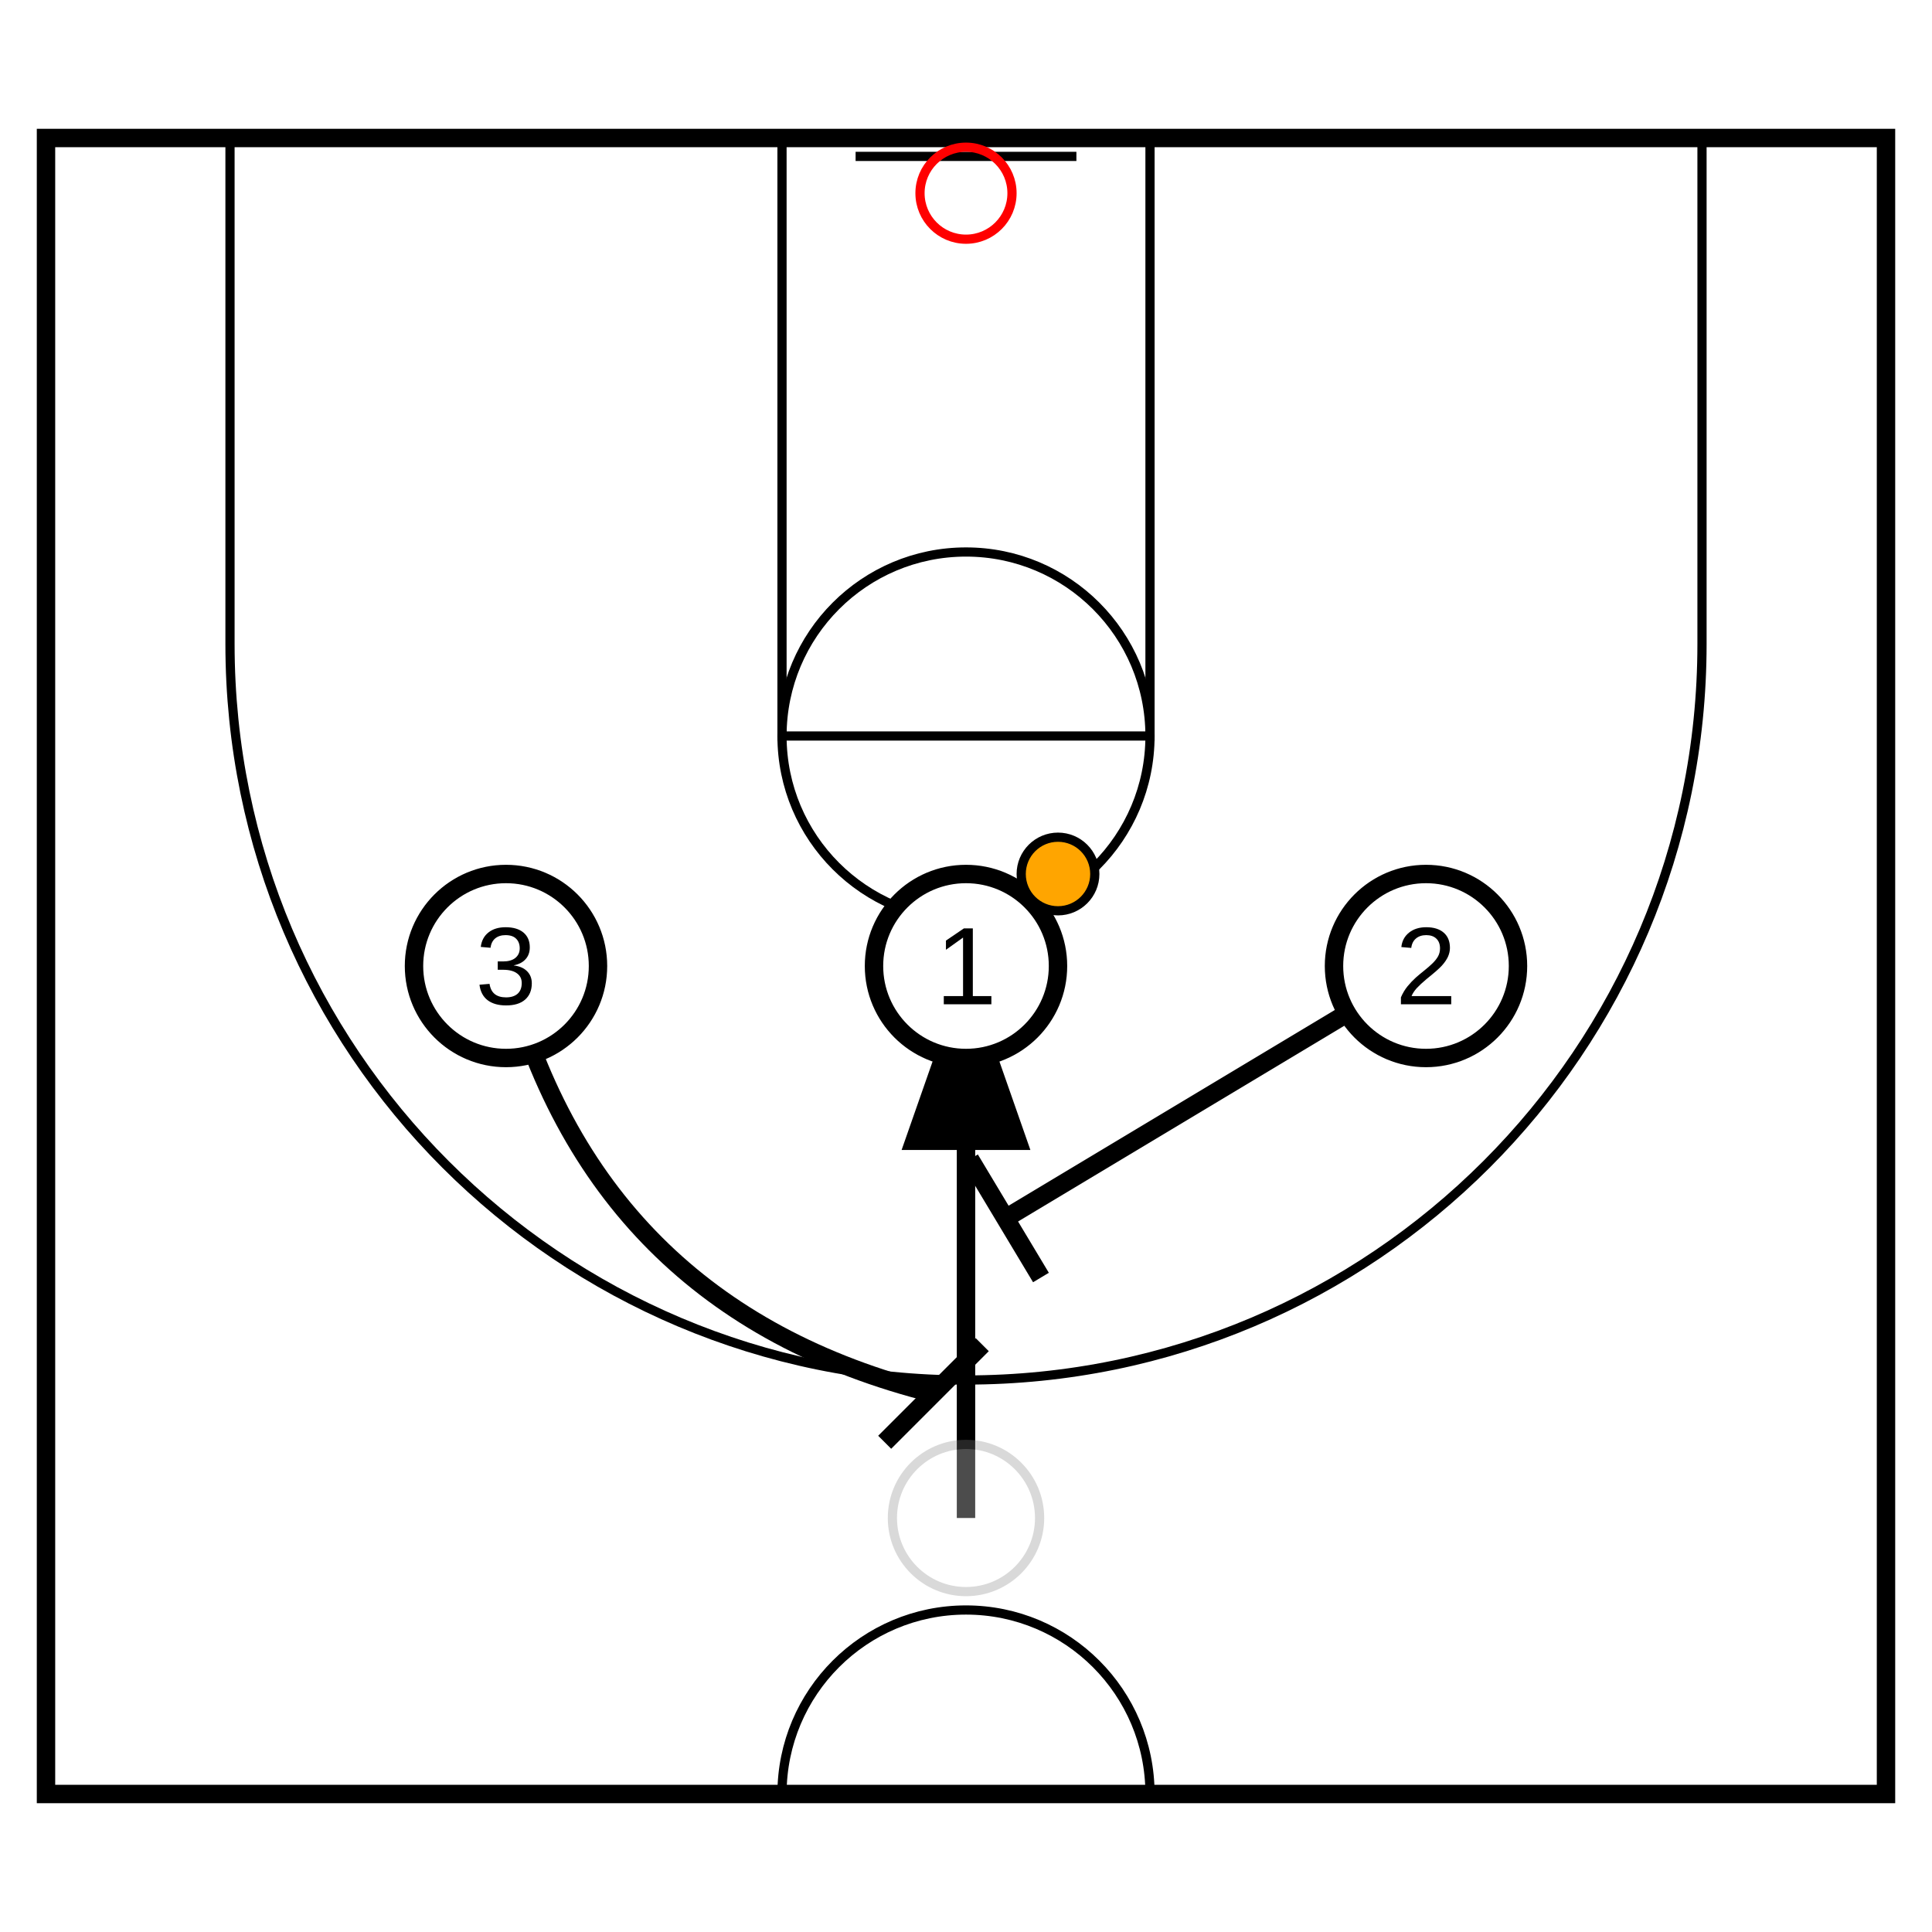
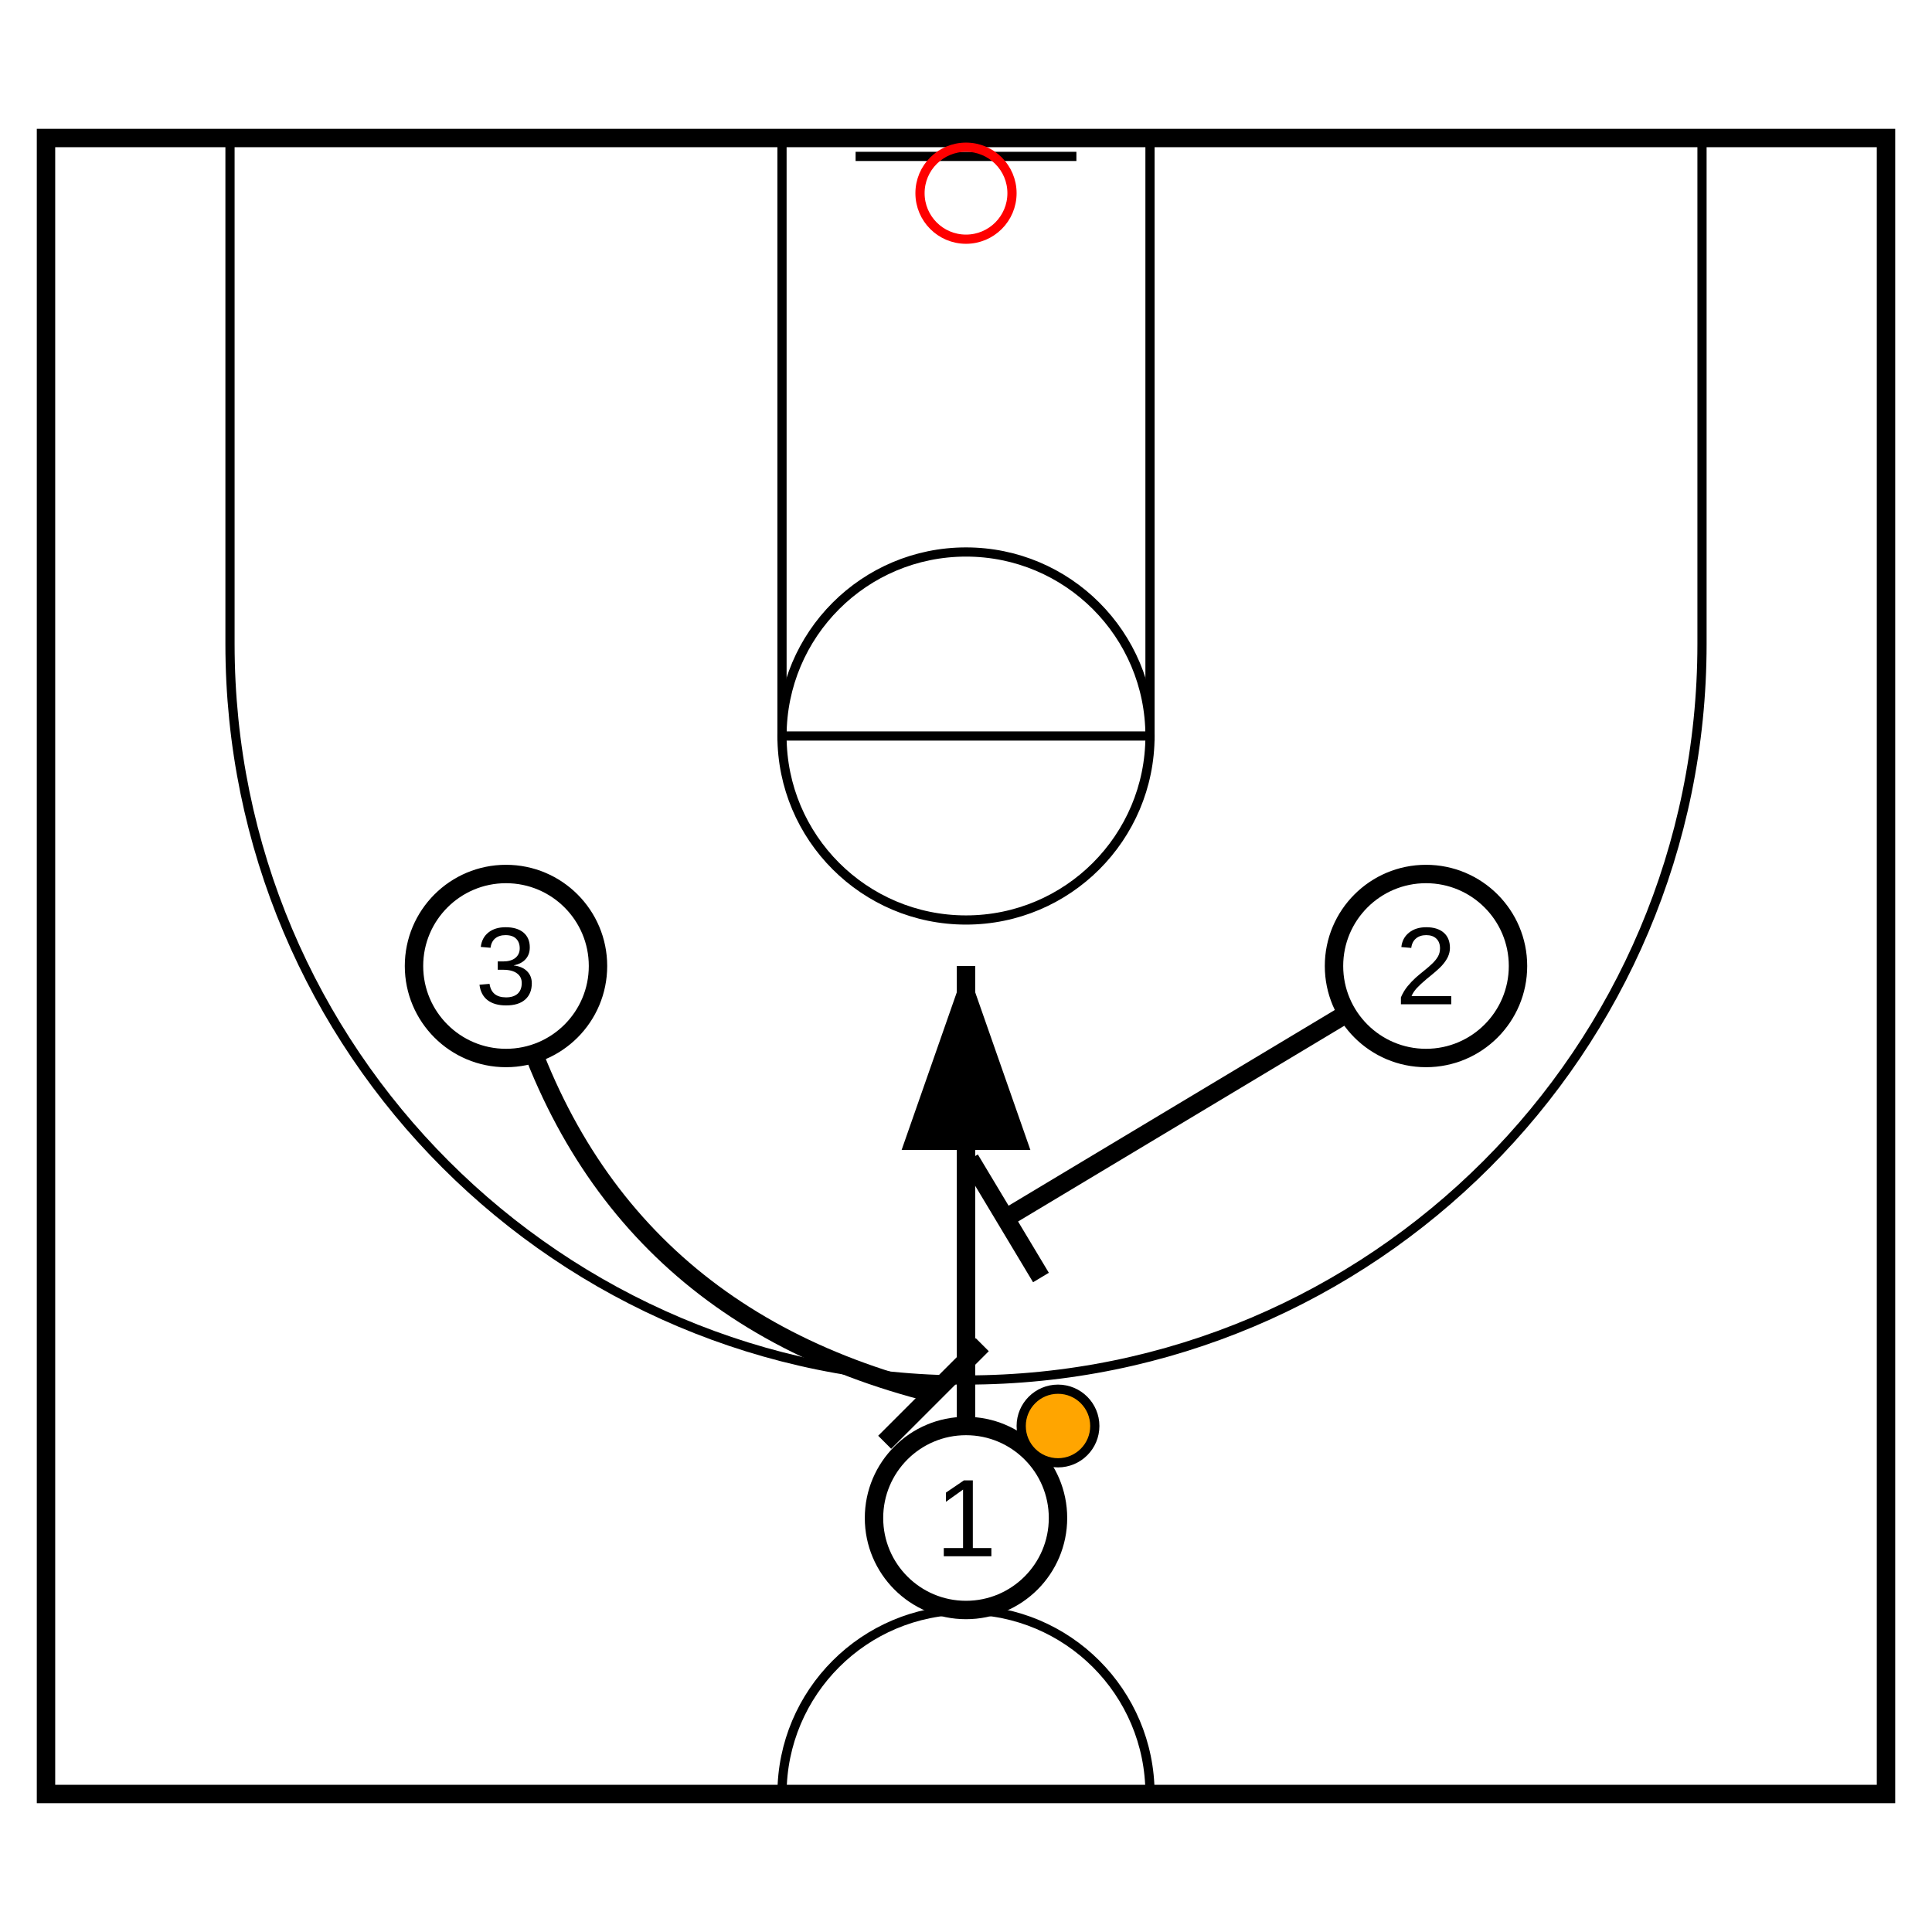
<svg xmlns="http://www.w3.org/2000/svg" width="500" height="500" viewBox="-105 -105 210 210">
  <rect x="-105" y="-105" width="210" height="210" fill="white" />
  <rect x="-100" y="-90" width="200" height="180" fill="white" stroke="black" stroke-width="2" />
  <rect x="-20" y="-90" width="40" height="65" fill="none" stroke="black" stroke-width="1" />
  <circle cx="0" cy="-25" r="20" fill="none" stroke="black" stroke-width="1" />
  <path d="M -80 -90 L -80 -35 A 80 80 0 0 0 80 -35 L 80 -90" fill="none" stroke="black" stroke-width="1" />
  <path d="M -20 90 A 20 20 0 0 1 20 90" fill="none" stroke="black" stroke-width="1" />
  <line x1="-12" y1="-88" x2="12" y2="-88" stroke="black" stroke-width="1" />
  <circle cx="0" cy="-84" r="5" stroke="red" stroke-width="1" fill="none" />
  <line x1="0" y1="60" x2="0" y2="0" stroke="black" stroke-width="2" marker-end="url(#arrowhead)" />
  <line x1="50" y1="0" x2="4.287" y2="27.428" stroke="black" stroke-width="2" />
  <line x1="8.146" y1="33.859" x2="0.429" y2="20.996" stroke="black" stroke-width="2" />
  <path d="M -50 0 Q -40.707 37.172 -3.536 46.464" stroke="black" stroke-width="2" fill="none" />
  <line x1="1.768" y1="41.161" x2="-8.839" y2="51.768" stroke="black" stroke-width="2" />
-   <circle cx="0" cy="60" r="8" fill="white" stroke="gray" stroke-width="1" opacity="0.3" />
-   <circle cx="0" cy="0" r="10" fill="white" stroke="black" stroke-width="2" />
-   <text x="0" y="0" font-size="12" text-anchor="middle" dominant-baseline="central" font-family="Arial">1</text>
-   <circle cx="0" cy="0" r="4" fill="orange" stroke="black" stroke-width="1" transform="translate(10, -10)" />
-   <circle cx="50" cy="0" r="8" fill="white" stroke="gray" stroke-width="1" opacity="0.3" />
+   <circle cx="0" cy="60" r="10" fill="white" stroke="black" stroke-width="2" />
+   <text x="0" y="60" font-size="12" text-anchor="middle" dominant-baseline="central" font-family="Arial">1</text>
+   <circle cx="0" cy="60" r="4" fill="orange" stroke="black" stroke-width="1" transform="translate(10, -10)" />
  <circle cx="50" cy="0" r="10" fill="white" stroke="black" stroke-width="2" />
  <text x="50" y="0" font-size="12" text-anchor="middle" dominant-baseline="central" font-family="Arial">2</text>
-   <circle cx="-50" cy="0" r="8" fill="white" stroke="gray" stroke-width="1" opacity="0.3" />
  <circle cx="-50" cy="0" r="10" fill="white" stroke="black" stroke-width="2" />
  <text x="-50" y="0" font-size="12" text-anchor="middle" dominant-baseline="central" font-family="Arial">3</text>
  <defs>
    <marker id="arrowhead" markerWidth="10" markerHeight="7" refX="10" refY="3.5" orient="auto">
      <polygon points="0 0, 10 3.5, 0 7" fill="black" />
    </marker>
  </defs>
</svg>
